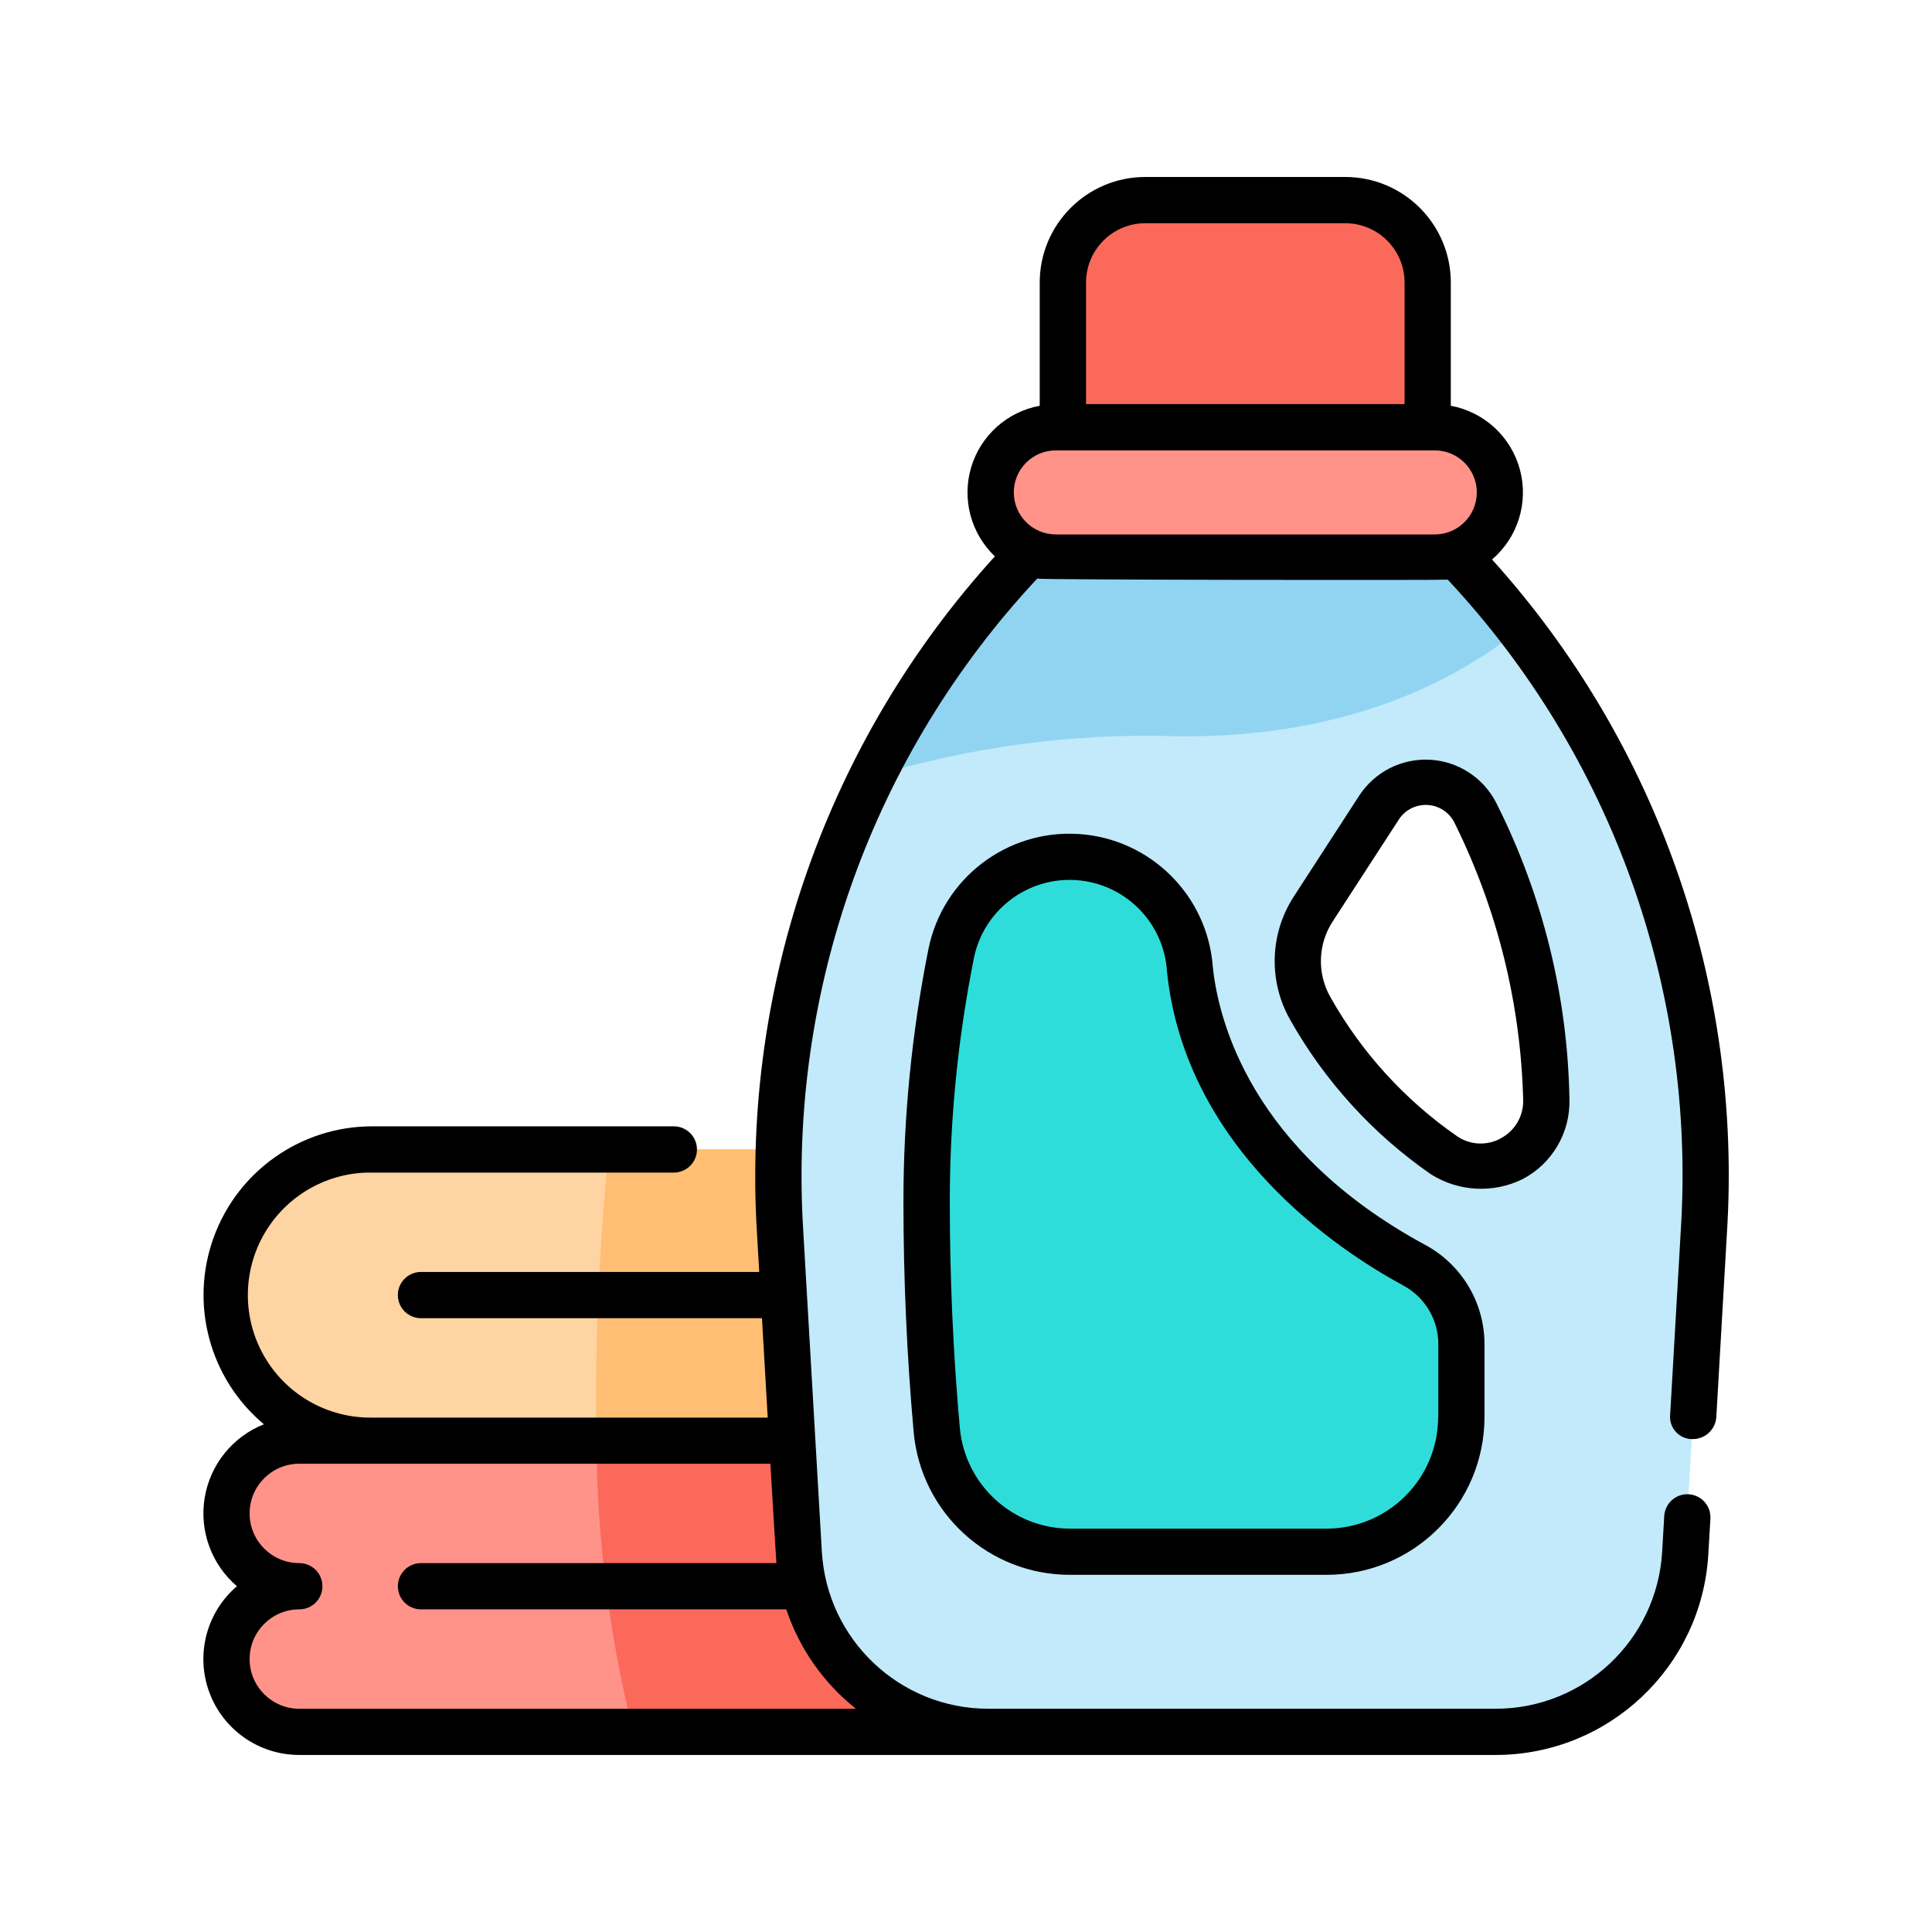
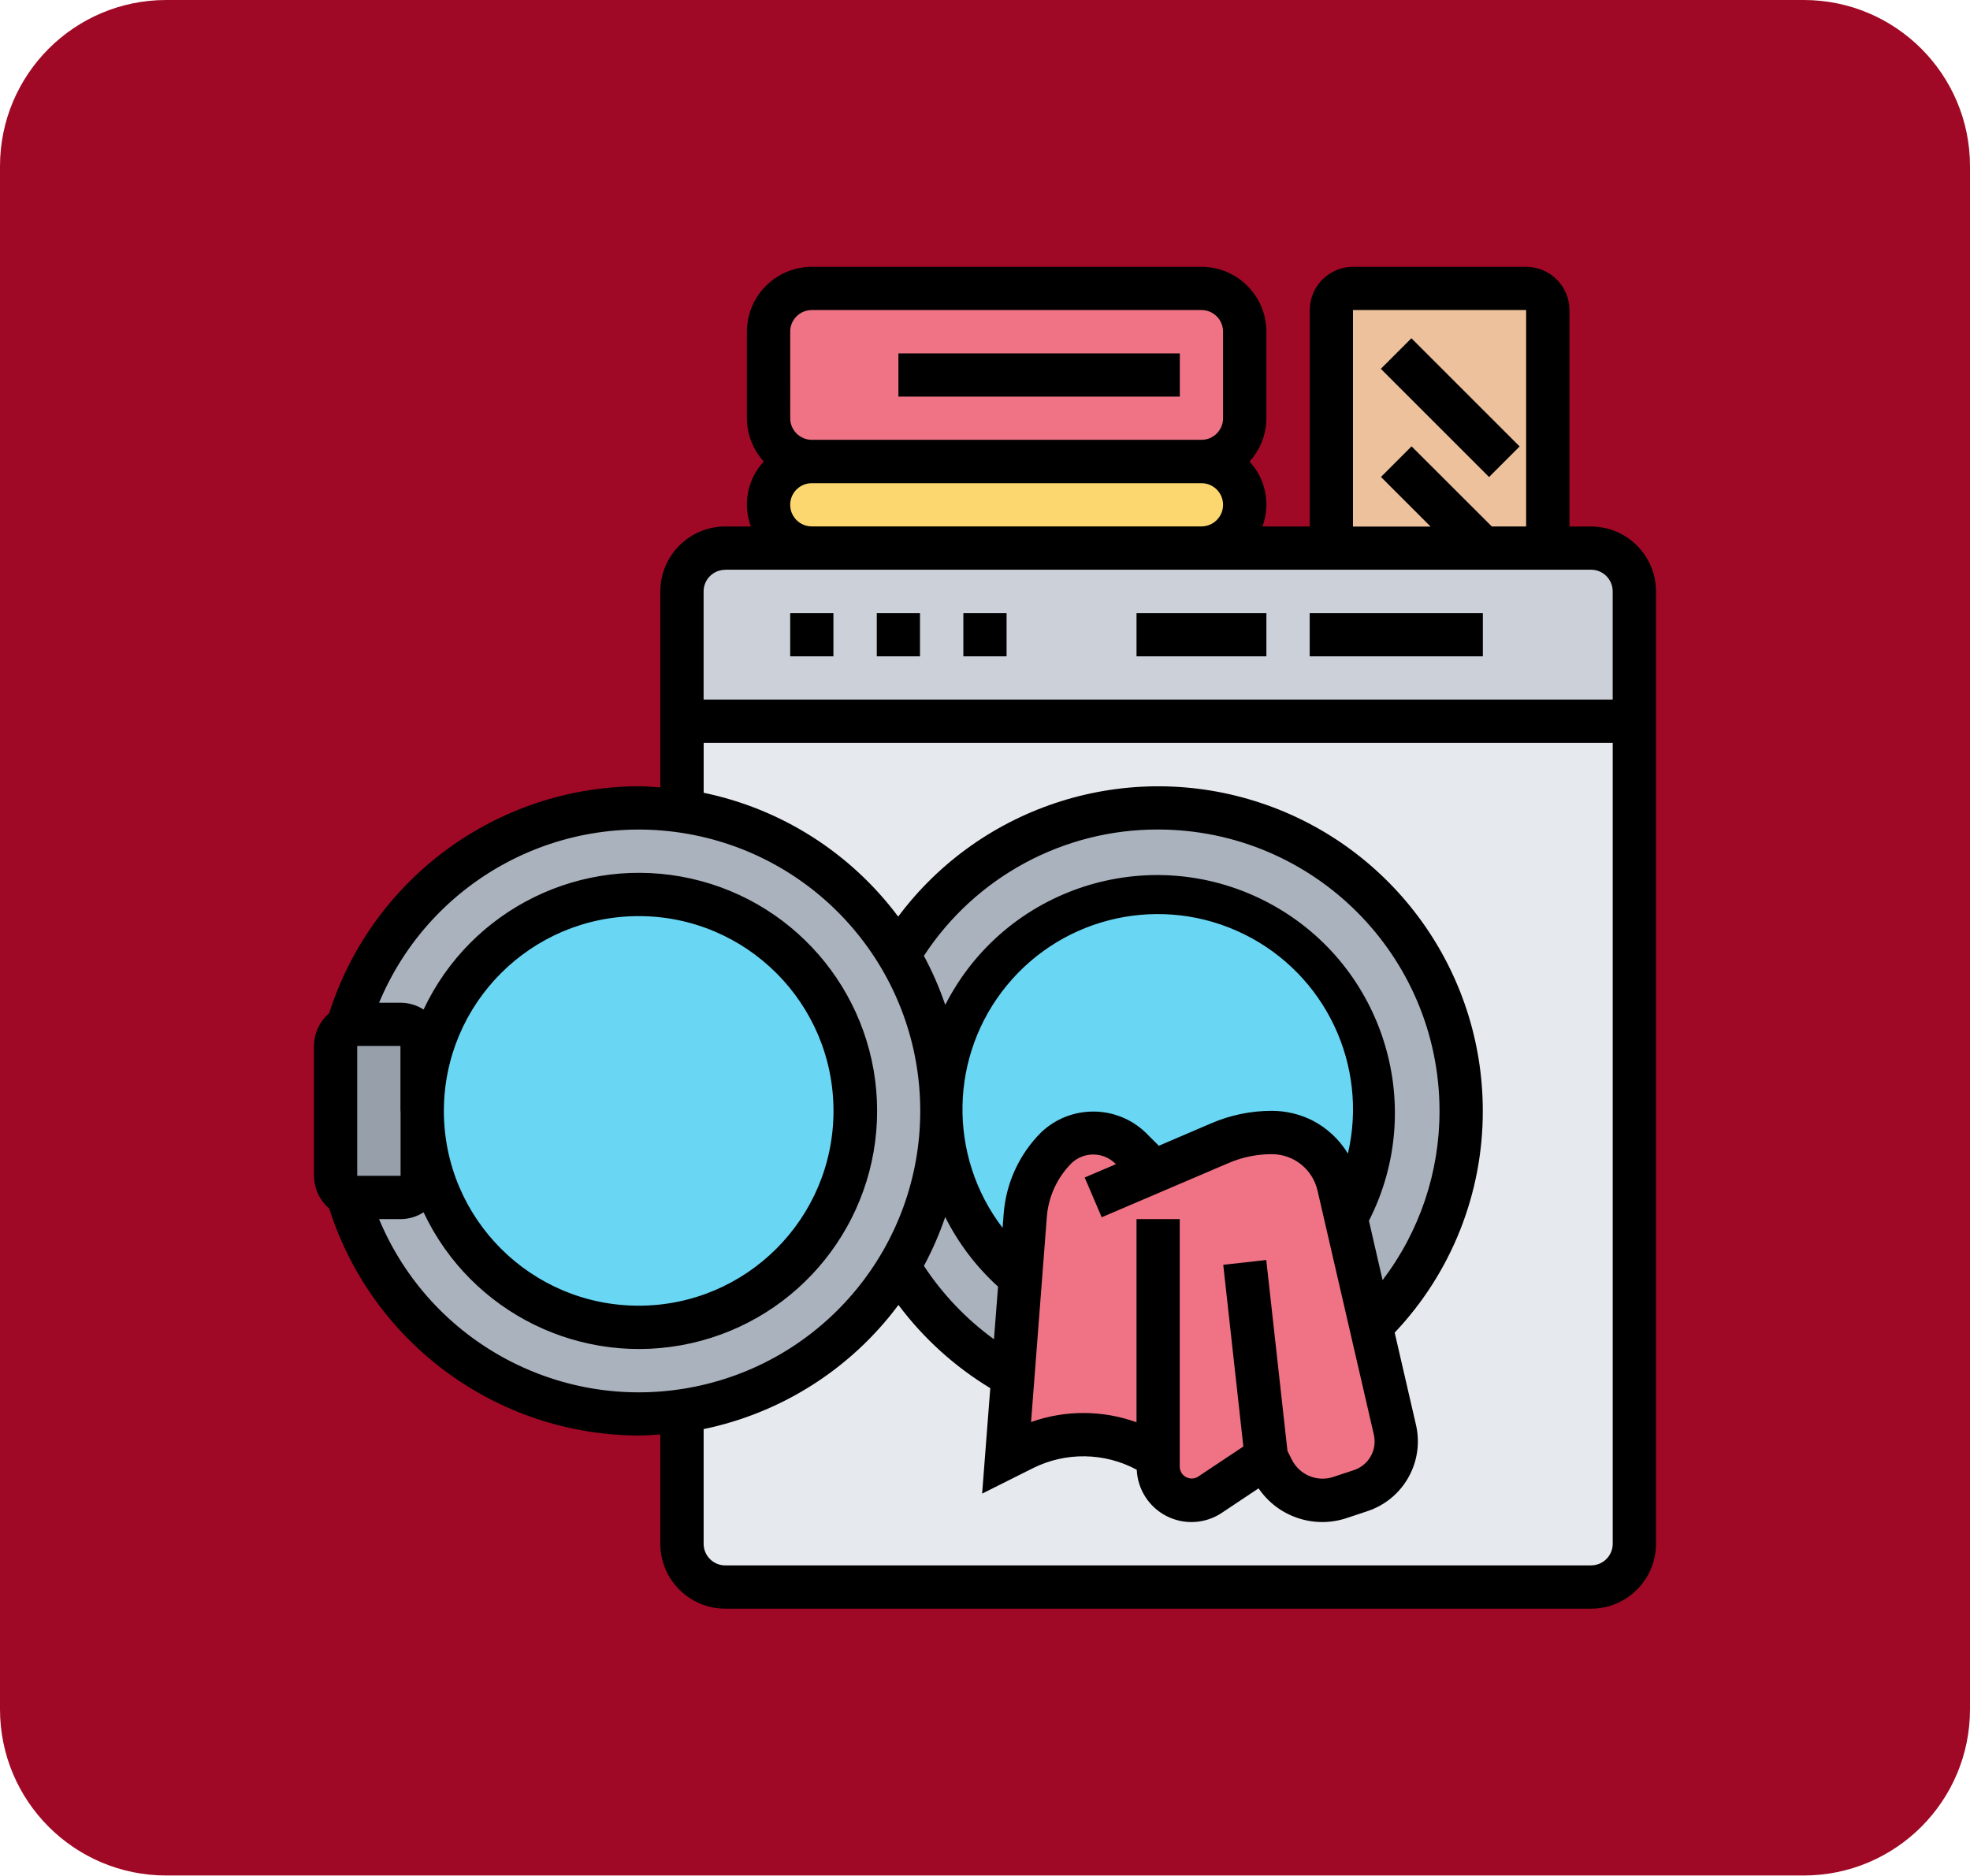
- <svg xmlns="http://www.w3.org/2000/svg" width="76" height="76" viewBox="0 0 76 76">
-   <g id="Grupo_58456" data-name="Grupo 58456" transform="translate(-392 -3872)">
-     <rect id="Rectángulo_5543" data-name="Rectángulo 5543" width="76" height="76" transform="translate(392 3872)" fill="none" />
-     <g id="detergente-de-lavanderia" transform="translate(399.5 3878.962)">
-       <path id="Trazado_102172" data-name="Trazado 102172" d="M10.864,409.992a2.865,2.865,0,0,0,0,5.729,2.864,2.864,0,0,0,0,5.729H39.293V409.992Zm0,0" transform="translate(-6.59 -360.285)" fill="#ff938a" />
-       <path id="Trazado_102173" data-name="Trazado 102173" d="M129.476,421.45h15.294V409.992H128.028a48.225,48.225,0,0,0,1.448,11.458Zm0,0" transform="translate(-112.066 -360.285)" fill="#fb695b" />
-       <path id="Trazado_102174" data-name="Trazado 102174" d="M36.429,315.484a2.865,2.865,0,1,1,0,5.729,2.865,2.865,0,1,1,0,5.729h-22.7a5.729,5.729,0,0,1,0-11.458Zm0,0" transform="translate(-6.59 -277.235)" fill="#ffd4a3" />
-       <path id="Trazado_102175" data-name="Trazado 102175" d="M144.635,324.077a2.864,2.864,0,0,0-2.865-2.864,2.865,2.865,0,1,0,0-5.729H128.383a96.751,96.751,0,0,0-.49,11.458H141.77A2.865,2.865,0,0,0,144.635,324.077Zm0,0" transform="translate(-111.932 -277.235)" fill="#ffbe73" />
-       <path id="Trazado_102176" data-name="Trazado 102176" d="M212.534,112.914H198.185a34.947,34.947,0,0,0-11,27.8c.327,5.692.563,9.753.733,12.646a7.464,7.464,0,0,0,7.453,7.028h19.968a7.465,7.465,0,0,0,7.453-7.028c.17-2.893.405-6.954.732-12.646a34.945,34.945,0,0,0-11-27.8ZM213.3,137.7a17.443,17.443,0,0,1-5.249-5.764,3.784,3.784,0,0,1,.122-3.93l2.563-3.948a2.209,2.209,0,0,1,3.825.212,25.911,25.911,0,0,1,2.773,11.254A2.58,2.58,0,0,1,213.3,137.7Zm0,0" transform="translate(-164.001 -99.224)" fill="#c2eafb" />
-       <path id="Trazado_102177" data-name="Trazado 102177" d="M229.387,121.224c7.016.109,11.364-2.409,13.574-4.221a27.025,27.025,0,0,0-3.755-4.089H224.858a32.569,32.569,0,0,0-7.378,9.9,36.99,36.99,0,0,1,11.906-1.593Zm0,0" transform="translate(-190.674 -99.224)" fill="#91d4f2" />
-       <path id="Trazado_102178" data-name="Trazado 102178" d="M293.739,19H279.39V10.741A3.241,3.241,0,0,1,282.631,7.5H290.5a3.241,3.241,0,0,1,3.241,3.241V19Zm0,0" transform="translate(-245.077 -6.591)" fill="#fb695b" />
-       <path id="Trazado_102179" data-name="Trazado 102179" d="M273.423,86.332H258.516a2.563,2.563,0,1,1,0-5.125h14.906a2.563,2.563,0,1,1,0,5.125Zm0,0" transform="translate(-224.482 -71.361)" fill="#ff938a" />
-       <path id="Trazado_102180" data-name="Trazado 102180" d="M240.8,220.6a4.753,4.753,0,0,0-4.656,3.815,49.444,49.444,0,0,0-.964,9.757c0,3.525.187,6.6.4,8.947a5.293,5.293,0,0,0,5.275,4.815h10.066a5.3,5.3,0,0,0,5.3-5.3v-2.878a3.527,3.527,0,0,0-1.855-3.1c-2.923-1.581-8.158-5.344-8.822-11.626A4.8,4.8,0,0,0,240.8,220.6Zm0,0" transform="translate(-206.23 -193.856)" fill="#2eddda" />
-       <path id="Trazado_102184" data-name="Trazado 102184" d="M248.2,229.272c-6.889-3.728-8.134-8.88-8.35-10.922a5.657,5.657,0,0,0-11.189-.706,50.716,50.716,0,0,0-.982,9.937c0,3.023.135,6.061.4,9.028a6.17,6.17,0,0,0,6.181,5.644H244.33a6.213,6.213,0,0,0,6.206-6.206v-2.877A4.433,4.433,0,0,0,248.2,229.272Zm.512,6.776a4.393,4.393,0,0,1-4.387,4.388H234.264a4.36,4.36,0,0,1-4.369-3.987c-.261-2.914-.393-5.9-.393-8.867a48.874,48.874,0,0,1,.946-9.576,3.84,3.84,0,0,1,7.6.535c.738,6.989,6.745,10.951,9.293,12.33a2.617,2.617,0,0,1,1.379,2.3v2.877Zm0,0" transform="translate(-199.64 -187.265)" />
-       <path id="Trazado_102185" data-name="Trazado 102185" d="M359.692,202.4a26.931,26.931,0,0,0-2.871-11.65,3.118,3.118,0,0,0-5.4-.3L348.86,194.4a4.674,4.674,0,0,0-.15,4.874,18.378,18.378,0,0,0,5.527,6.066,3.7,3.7,0,0,0,3.62.19A3.439,3.439,0,0,0,359.692,202.4Zm-2.7,1.53a1.643,1.643,0,0,1-1.732-.091,16.553,16.553,0,0,1-4.971-5.463,2.862,2.862,0,0,1,.094-2.985l2.563-3.949a1.264,1.264,0,0,1,2.25.127,26,26,0,0,1,2.676,10.858,1.649,1.649,0,0,1-.88,1.5Zm0,0" transform="translate(-305.454 -166.112)" />
-       <path id="Trazado_102186" data-name="Trazado 102186" d="M51.194,15.046A3.468,3.468,0,0,0,49.571,9V4.15A4.154,4.154,0,0,0,45.421,0H37.553A4.155,4.155,0,0,0,33.4,4.15V9a3.469,3.469,0,0,0-1.764,5.924,36.262,36.262,0,0,0-9.358,26.625q.045.783.088,1.525H9.06a.909.909,0,1,0,0,1.819H22.474c.082,1.423.157,2.723.226,3.91H7.139a4.82,4.82,0,1,1,0-9.639H19.007a.909.909,0,1,0,0-1.819H7.139A6.635,6.635,0,0,0,2.881,49.066,3.771,3.771,0,0,0,1.82,55.436a3.772,3.772,0,0,0,2.454,6.638H51.343A8.382,8.382,0,0,0,59.7,54.191l.083-1.411a.909.909,0,0,0-1.816-.106l-.082,1.411a6.562,6.562,0,0,1-6.545,6.171H31.375a6.562,6.562,0,0,1-6.545-6.171c-.071-1.21-.551-9.479-.733-12.645A34.421,34.421,0,0,1,33.3,15.8c.236.051,15.983.065,16.151.04a34.3,34.3,0,0,1,9.167,25.6c-.16,2.788-.3,5.186-.418,7.246a.872.872,0,0,0,.908.962.925.925,0,0,0,.907-.857c.119-2.061.258-4.458.418-7.247a36.146,36.146,0,0,0-9.242-26.5ZM26.17,60.256H4.274a1.955,1.955,0,0,1,0-3.91.909.909,0,0,0,0-1.819,1.955,1.955,0,0,1,0-3.91H22.806c.079,1.354.225,3.8.236,3.91H9.06a.909.909,0,0,0,0,1.819H23.43a8.389,8.389,0,0,0,2.74,3.91ZM37.554,1.819h7.868A2.334,2.334,0,0,1,47.752,4.15V8.936H35.222V4.15a2.334,2.334,0,0,1,2.331-2.331ZM34.034,14.062a1.653,1.653,0,1,1,0-3.307H48.94a1.653,1.653,0,1,1,0,3.307Zm0,0" />
+ <svg xmlns="http://www.w3.org/2000/svg" width="118.494" height="112.823" viewBox="0 0 118.494 112.823">
+   <g id="Grupo_1054273" data-name="Grupo 1054273" transform="translate(-7171 10324)">
+     <rect id="Rectángulo_338875" data-name="Rectángulo 338875" width="118.494" height="112.823" rx="10" transform="translate(7171 -10324)" fill="#9f0925" />
+     <g id="lavadoras" transform="translate(7188.886 -10308.949)">
+       <g id="Grupo_1054331" data-name="Grupo 1054331" transform="translate(2.302 2.302)">
+         <g id="Grupo_1054319" data-name="Grupo 1054319" transform="translate(59.89)">
+           <path id="Trazado_771639" data-name="Trazado 771639" d="M61.02,3.3V17.624H48V3.3A1.306,1.306,0,0,1,49.3,2H59.718A1.306,1.306,0,0,1,61.02,3.3Z" transform="translate(-48 -2)" fill="#ecc19c" />
+         </g>
+         <g id="Grupo_1054320" data-name="Grupo 1054320" transform="translate(26.039 10.416)">
+           <path id="Trazado_771640" data-name="Trazado 771640" d="M48.039,10a2.612,2.612,0,0,1,2.6,2.6,2.623,2.623,0,0,1-2.6,2.6H24.6A2.612,2.612,0,0,1,22,12.6,2.623,2.623,0,0,1,24.6,10Z" transform="translate(-22 -10)" fill="#fcd770" />
+         </g>
+         <g id="Grupo_1054321" data-name="Grupo 1054321" transform="translate(26.039)">
+           <path id="Trazado_771641" data-name="Trazado 771641" d="M50.643,4.6V9.812a2.612,2.612,0,0,1-2.6,2.6H24.6a2.612,2.612,0,0,1-2.6-2.6V4.6A2.612,2.612,0,0,1,24.6,2H48.039A2.612,2.612,0,0,1,50.643,4.6Z" transform="translate(-22 -2)" fill="#ef7385" />
+         </g>
+         <g id="Grupo_1054322" data-name="Grupo 1054322" transform="translate(20.831 15.624)">
+           <path id="Trazado_771642" data-name="Trazado 771642" d="M75.286,16.6v7.812H18V16.6A2.612,2.612,0,0,1,20.6,14H72.682A2.612,2.612,0,0,1,75.286,16.6Z" transform="translate(-18 -14)" fill="#ccd1d9" />
+         </g>
+         <g id="Grupo_1054323" data-name="Grupo 1054323" transform="translate(20.831 26.039)">
+           <path id="Trazado_771643" data-name="Trazado 771643" d="M18,22V71.475a2.612,2.612,0,0,0,2.6,2.6H72.682a2.612,2.612,0,0,0,2.6-2.6V22Z" transform="translate(-18 -22)" fill="#e6e9ed" />
+         </g>
+         <g id="Grupo_1054324" data-name="Grupo 1054324" transform="translate(33.851 49.475)">
+           <path id="Trazado_771644" data-name="Trazado 771644" d="M30.6,40a13.019,13.019,0,0,0,4.739,10.051L34.887,56A18.354,18.354,0,0,1,28,49.387,18.122,18.122,0,0,0,30.6,40Z" transform="translate(-28 -40)" fill="#aab2bd" />
+         </g>
+         <g id="Grupo_1054325" data-name="Grupo 1054325" transform="translate(33.851 31.247)">
+           <path id="Trazado_771645" data-name="Trazado 771645" d="M61.851,44.227A18.163,18.163,0,0,1,56.435,57.2l-1.51-6.51a12.9,12.9,0,0,0,1.719-6.458,13.02,13.02,0,0,0-26.039,0A18.157,18.157,0,0,0,28,34.84a18.227,18.227,0,0,1,33.851,9.387Z" transform="translate(-28 -26)" fill="#aab2bd" />
+         </g>
+         <g id="Grupo_1054326" data-name="Grupo 1054326" transform="translate(0.716 31.247)">
+           <path id="Trazado_771646" data-name="Trazado 771646" d="M35.685,34.84a18.252,18.252,0,0,0-13.02-8.658,19.008,19.008,0,0,0-2.6-.182A18.227,18.227,0,0,0,2.55,39.163a1.3,1.3,0,0,1,.586-.143h2.6a1.306,1.306,0,0,1,1.3,1.3v7.812a1.306,1.306,0,0,1-1.3,1.3h-2.6a1.3,1.3,0,0,1-.586-.143A18.227,18.227,0,0,0,20.061,62.455a19.009,19.009,0,0,0,2.6-.182A18.23,18.23,0,0,0,35.685,34.84Z" transform="translate(-2.55 -26)" fill="#aab2bd" />
+         </g>
+         <g id="Grupo_1054327" data-name="Grupo 1054327" transform="translate(0 44.267)">
+           <path id="Trazado_771647" data-name="Trazado 771647" d="M5.906,36a1.306,1.306,0,0,1,1.3,1.3v7.812a1.306,1.306,0,0,1-1.3,1.3H3.3a1.3,1.3,0,0,1-.586-.143A1.281,1.281,0,0,1,2,45.114V37.3a1.281,1.281,0,0,1,.716-1.159A1.3,1.3,0,0,1,3.3,36Z" transform="translate(-2 -36)" fill="#969faa" />
+         </g>
+         <g id="Grupo_1054328" data-name="Grupo 1054328" transform="translate(5.46 36.833)">
+           <ellipse id="Elipse_8070" data-name="Elipse 8070" cx="13.183" cy="12.712" rx="13.183" ry="12.712" transform="translate(0 0)" fill="#69d6f4" />
+         </g>
+         <g id="Grupo_1054329" data-name="Grupo 1054329" transform="translate(36.455 36.455)">
+           <path id="Trazado_771648" data-name="Trazado 771648" d="M56.039,43.02a12.9,12.9,0,0,1-1.719,6.458l-.456-1.966a4.084,4.084,0,0,0-4.01-3.19,8.078,8.078,0,0,0-3.125.638l-3.971,1.706L41.34,45.246a3.143,3.143,0,0,0-4.453,0A6.443,6.443,0,0,0,35.026,49.3l-.286,3.776a13.021,13.021,0,1,1,21.3-10.051Z" transform="translate(-30 -30)" fill="#69d6f4" />
+         </g>
+         <g id="Grupo_1054330" data-name="Grupo 1054330" transform="translate(40.361 50.777)">
+           <path id="Trazado_771649" data-name="Trazado 771649" d="M48.624,60.529l-3.4,2.265a2,2,0,0,1-3.112-1.667v-.6a8.091,8.091,0,0,0-8.1-.508L33,60.529l.378-4.83.456-5.95.286-3.776a6.443,6.443,0,0,1,1.862-4.049,3.143,3.143,0,0,1,4.453,0l1.419,1.419,3.971-1.706A8.078,8.078,0,0,1,48.949,41a4.084,4.084,0,0,1,4.01,3.19l.456,1.966,1.51,6.51,1.432,6.21a3.232,3.232,0,0,1,.078.7A3.137,3.137,0,0,1,54.3,62.547l-1.263.417a3.2,3.2,0,0,1-1.055.169A3.342,3.342,0,0,1,49,61.285Z" transform="translate(-33 -41)" fill="#ef7385" />
+         </g>
+       </g>
+       <g id="Grupo_1054332" data-name="Grupo 1054332" transform="translate(1 1)">
+         <path id="Trazado_771650" data-name="Trazado 771650" d="M77.816,16.624h-1.3V3.6A2.607,2.607,0,0,0,73.91,1H63.494a2.607,2.607,0,0,0-2.6,2.6v13.02H58.047a3.786,3.786,0,0,0-.776-3.906,3.881,3.881,0,0,0,1.016-2.6V4.906A3.911,3.911,0,0,0,54.38,1H30.945a3.911,3.911,0,0,0-3.906,3.906v5.208a3.881,3.881,0,0,0,1.016,2.6,3.786,3.786,0,0,0-.776,3.906H25.737a3.911,3.911,0,0,0-3.906,3.906V32.314c-.432-.029-.862-.066-1.3-.066A19.613,19.613,0,0,0,1.911,45.907,2.592,2.592,0,0,0,1,47.871v7.812a2.587,2.587,0,0,0,.913,1.963,19.611,19.611,0,0,0,18.617,13.66c.44,0,.87-.038,1.3-.066v6.576a3.911,3.911,0,0,0,3.906,3.906H77.816a3.911,3.911,0,0,0,3.906-3.906V20.529a3.911,3.911,0,0,0-3.906-3.906ZM63.494,3.6H73.91v13.02H71.845L67.019,11.8l-1.841,1.841,2.985,2.985H63.494Zm-33.851,1.3a1.3,1.3,0,0,1,1.3-1.3H54.38a1.3,1.3,0,0,1,1.3,1.3v5.208a1.3,1.3,0,0,1-1.3,1.3H30.945a1.3,1.3,0,0,1-1.3-1.3Zm0,10.416a1.3,1.3,0,0,1,1.3-1.3H54.38a1.3,1.3,0,0,1,0,2.6H30.945A1.3,1.3,0,0,1,29.643,15.322Zm-3.906,3.906H77.816a1.3,1.3,0,0,1,1.3,1.3v6.51H24.435v-6.51A1.3,1.3,0,0,1,25.737,19.227ZM6.209,51.8v3.881H3.6V47.871h2.6v3.881c0,.008,0,.017,0,.025s0,.017,0,.025ZM4.916,58.286H6.208a2.568,2.568,0,0,0,1.384-.408,14.322,14.322,0,1,0,0-12.2,2.568,2.568,0,0,0-1.384-.408H4.916a16.926,16.926,0,1,1,0,13.02ZM20.529,40.059A11.718,11.718,0,1,1,8.812,51.777,11.73,11.73,0,0,1,20.529,40.059ZM59.554,72.233,58.279,60.747l-2.588.288L56.9,71.965l-2.743,1.829a.721.721,0,0,1-1.083-.581V58.286h-2.6V70.508a9.4,9.4,0,0,0-6.343-.013l.949-12.339a5.138,5.138,0,0,1,1.489-3.237,1.889,1.889,0,0,1,2.6,0l.064.064-1.877.8,1.025,2.393L56,54.918a6.593,6.593,0,0,1,2.617-.538,2.819,2.819,0,0,1,2.743,2.182l3.39,14.691a1.859,1.859,0,0,1,.046.406,1.816,1.816,0,0,1-1.243,1.725l-1.262.419a2.063,2.063,0,0,1-2.461-1.022ZM63.19,54.345a5.394,5.394,0,0,0-2.148-2,5.465,5.465,0,0,0-2.424-.572,9.19,9.19,0,0,0-3.645.749l-3.157,1.353-.8-.8a4.553,4.553,0,0,0-6.286,0,7.754,7.754,0,0,0-2.245,4.877l-.066.862A11.745,11.745,0,1,1,63.19,54.345Zm-21.044,8L41.9,65.514A17,17,0,0,1,37.687,61.1a19.433,19.433,0,0,0,1.28-2.939A14.3,14.3,0,0,0,42.146,62.348Zm22.308-3.958A14.3,14.3,0,1,0,38.97,45.4a19.344,19.344,0,0,0-1.285-2.95,16.776,16.776,0,0,1,14.091-7.6A16.945,16.945,0,0,1,68.7,51.777a16.764,16.764,0,0,1-3.425,10.18ZM77.816,79.118H25.737a1.3,1.3,0,0,1-1.3-1.3v-6.9a19.54,19.54,0,0,0,11.718-7.468,19.56,19.56,0,0,0,5.523,5.006L41.188,74.8l3.067-1.536a6.789,6.789,0,0,1,6.234.1,3.291,3.291,0,0,0,5.117,2.592l2.209-1.474a4.634,4.634,0,0,0,5.3,1.789l1.259-.419a4.421,4.421,0,0,0,2.91-5.188l-1.281-5.549a19.352,19.352,0,0,0,5.3-13.341A19.524,19.524,0,0,0,36.139,40.089a19.543,19.543,0,0,0-11.7-7.449v-3H79.118V77.816a1.3,1.3,0,0,1-1.3,1.3Z" transform="translate(-1 -1)" />
+         <path id="Trazado_771651" data-name="Trazado 771651" d="M28,5H44.926V7.6H28Z" transform="translate(7.153 0.208)" />
+         <path id="Trazado_771652" data-name="Trazado 771652" d="M0,0H2.6V9.206H0Z" transform="translate(64.17 6.135) rotate(-45)" />
+         <path id="Trazado_771653" data-name="Trazado 771653" d="M23,17h2.6v2.6H23Z" transform="translate(5.643 3.831)" />
+         <path id="Trazado_771654" data-name="Trazado 771654" d="M27,17h2.6v2.6H27Z" transform="translate(6.851 3.831)" />
+         <path id="Trazado_771655" data-name="Trazado 771655" d="M31,17h2.6v2.6H31Z" transform="translate(8.059 3.831)" />
+         <path id="Trazado_771656" data-name="Trazado 771656" d="M39,17h7.812v2.6H39Z" transform="translate(10.475 3.831)" />
+         <path id="Trazado_771657" data-name="Trazado 771657" d="M47,17H57.416v2.6H47Z" transform="translate(12.89 3.831)" />
+       </g>
    </g>
  </g>
</svg>
